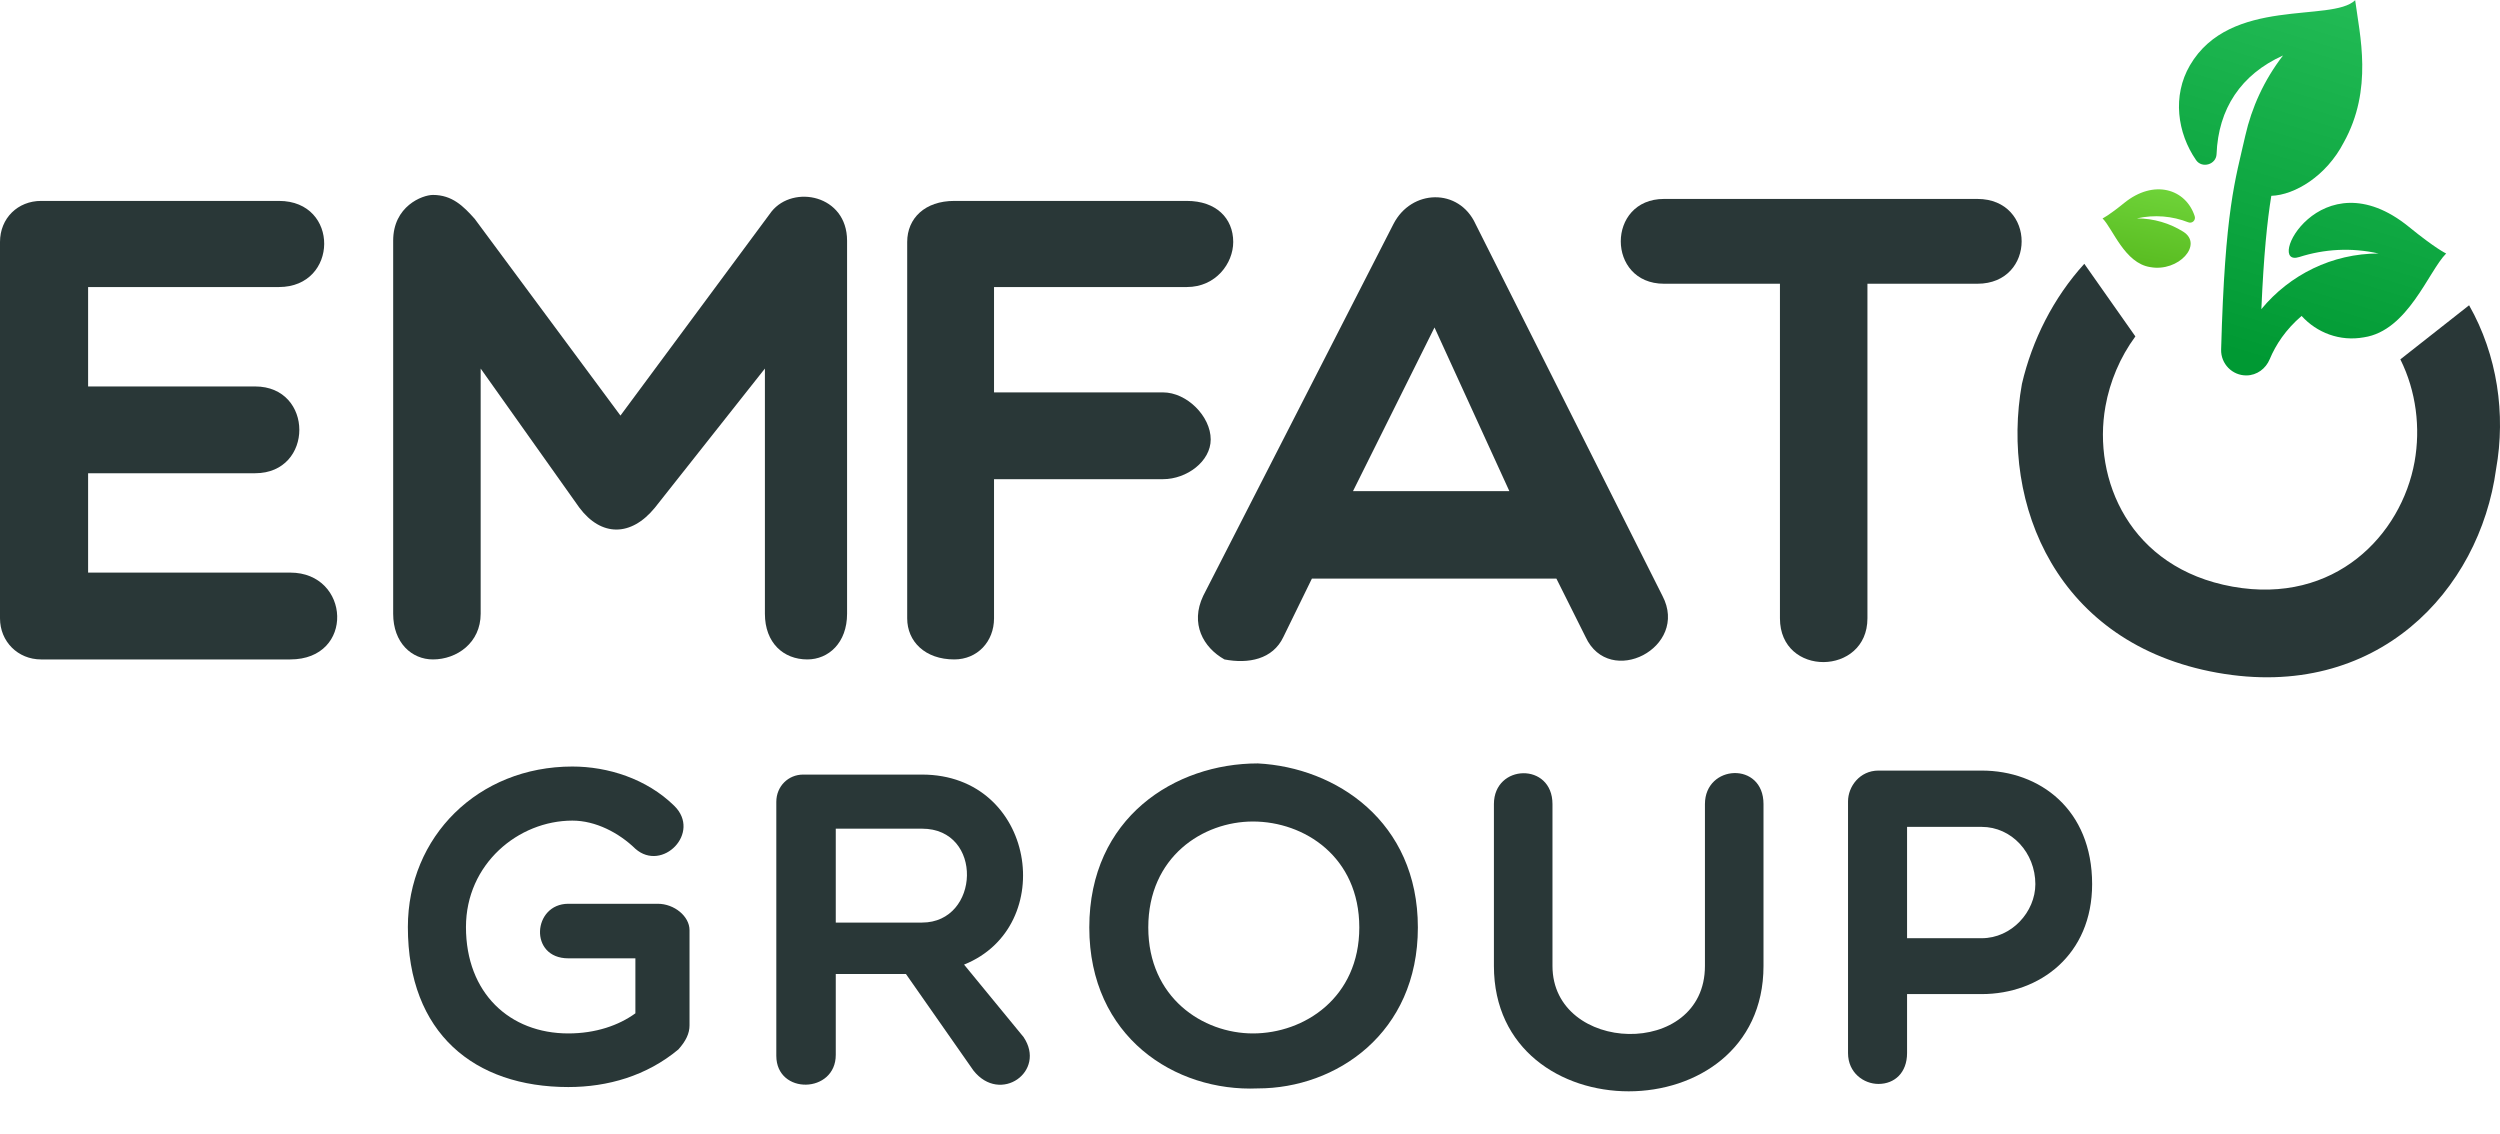
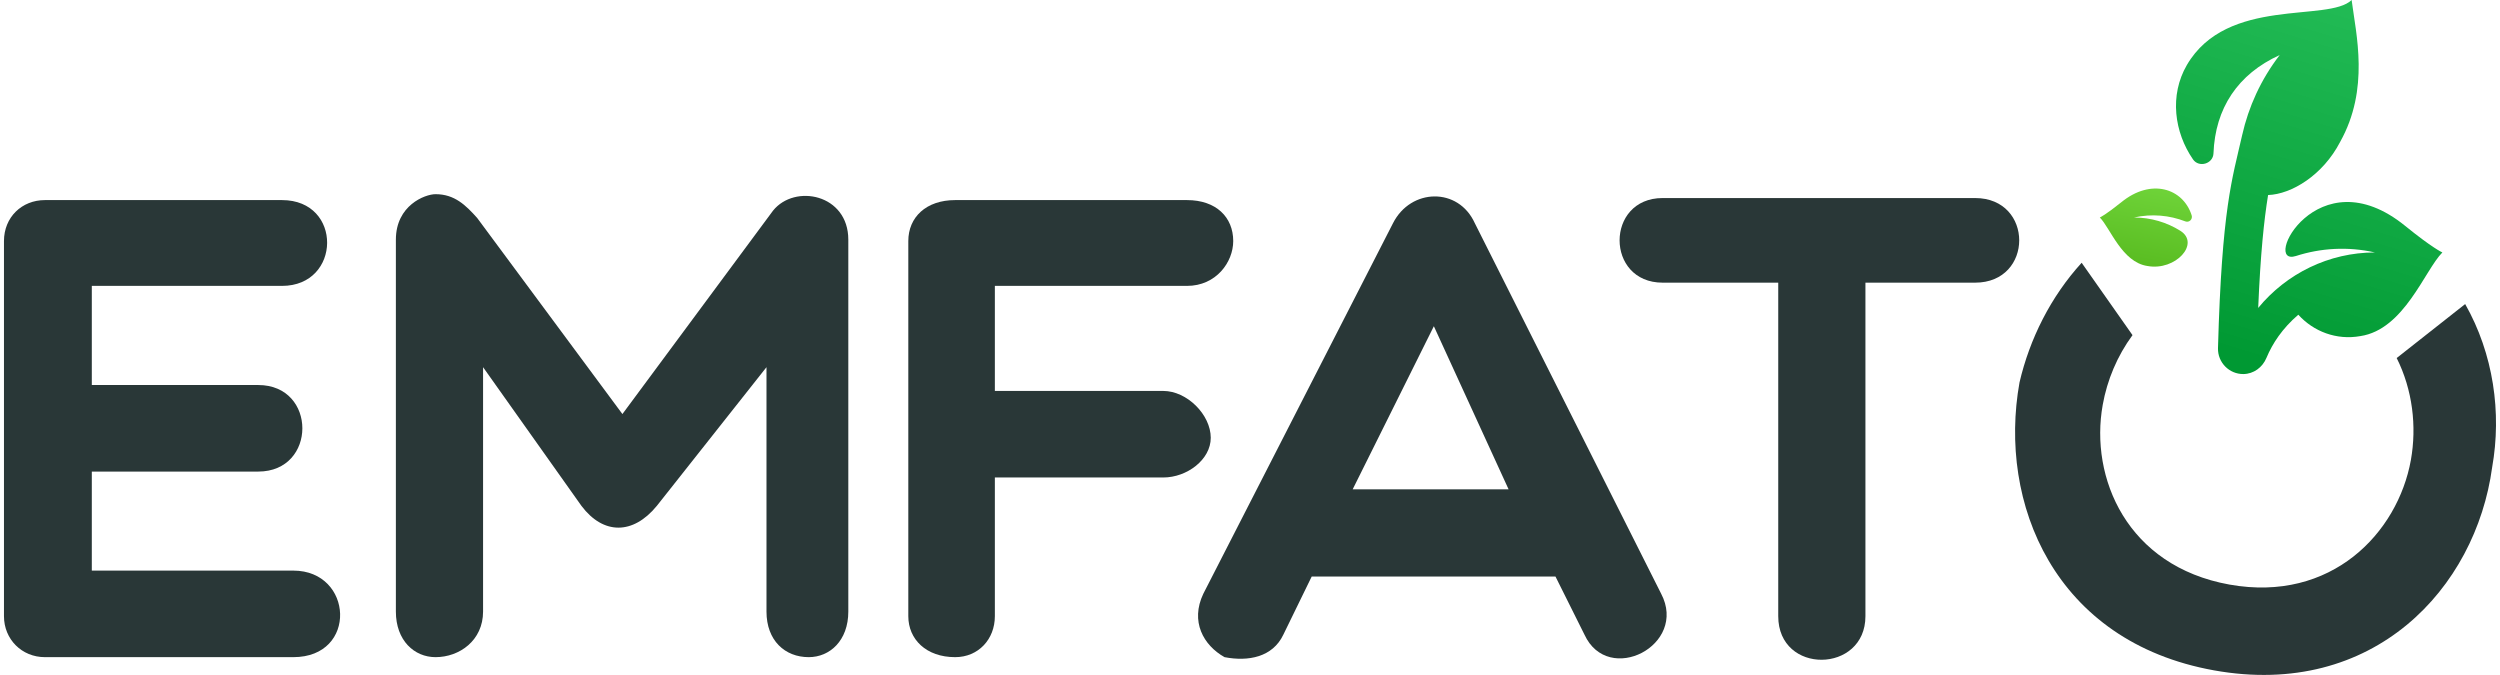
- <svg xmlns="http://www.w3.org/2000/svg" xml:space="preserve" width="600px" height="272px" version="1.1" style="shape-rendering:geometricPrecision; text-rendering:geometricPrecision; image-rendering:optimizeQuality; fill-rule:evenodd; clip-rule:evenodd" viewBox="0 0 530.62 240.46">
+ <svg xmlns="http://www.w3.org/2000/svg" xml:space="preserve" width="600px" height="162px" version="1.1" style="shape-rendering:geometricPrecision; text-rendering:geometricPrecision; image-rendering:optimizeQuality; fill-rule:evenodd; clip-rule:evenodd" viewBox="0 0 231.78 62.78">
  <defs>
    <style type="text/css">
   
    .fil0 {fill:#293737;fill-rule:nonzero}
-     .fil3 {fill:#293737;fill-rule:nonzero}
-     .fil2 {fill:url(#id0);fill-rule:nonzero}
-     .fil1 {fill:url(#id1);fill-rule:nonzero}
+     .fil1 {fill:url(#id0);fill-rule:nonzero}
+     .fil2 {fill:url(#id1);fill-rule:nonzero}
   
  </style>
-     <linearGradient id="id0" gradientUnits="userSpaceOnUse" x1="476.19" y1="75.5" x2="510.47" y2="-37.26">
+     <linearGradient id="id0" gradientUnits="userSpaceOnUse" x1="198.59" y1="24.72" x2="200.59" y2="13.84">
+       <stop offset="0" style="stop-opacity:1; stop-color:#59BC21" />
+       <stop offset="1" style="stop-opacity:1; stop-color:#79DE44" />
+     </linearGradient>
+     <linearGradient id="id1" gradientUnits="userSpaceOnUse" x1="208" y1="32.98" x2="222.98" y2="-16.27">
      <stop offset="0" style="stop-opacity:1; stop-color:#009933" />
      <stop offset="1" style="stop-opacity:1; stop-color:#33CC66" />
    </linearGradient>
-     <linearGradient id="id1" gradientUnits="userSpaceOnUse" x1="454.65" y1="56.58" x2="459.22" y2="31.69">
-       <stop offset="0" style="stop-opacity:1; stop-color:#59BC21" />
-       <stop offset="1" style="stop-opacity:1; stop-color:#79DE44" />
-     </linearGradient>
  </defs>
  <g id="Layer_x0020_1">
-     <g id="_2021828439440">
-       <path class="fil0" d="M61.6 139.92c13.78,0 12.8,-18.43 0,-18.43l-42.9 0 0 -21.09 35.45 0c12.51,0 12.51,-18.42 0,-18.42l-35.45 0 0 -21.1 40.51 0c12.66,0 12.94,-18.28 0,-18.28l-50.49 0c-4.92,0 -8.72,3.65 -8.72,8.72l0 79.88c0,4.92 3.8,8.72 8.72,8.72l52.88 0z" />
-       <path class="fil0" d="M122.97 107.71c4.64,6.19 10.97,6.19 16.03,0l23.35 -29.53 0 52.04c0,6.18 3.94,9.7 9,9.7 4.5,0 8.44,-3.52 8.44,-9.7l0 -79.18c0,-9.71 -11.39,-11.96 -16.03,-6.19l-32.07 43.31 -30.94 -41.76c-2.39,-2.68 -4.78,-5.07 -8.86,-5.07 -2.25,0 -8.44,2.39 -8.44,9.71l0 79.18c0,6.18 3.94,9.7 8.44,9.7 5.06,0 10.13,-3.52 10.13,-9.7l0 -52.04 20.95 29.53z" />
-       <path class="fil0" d="M251.91 60.88c6.18,0 9.84,-5.06 9.84,-9.56 0,-5.07 -3.66,-8.72 -9.84,-8.72l-49.37 0c-6.19,0 -9.99,3.65 -9.99,8.72l0 79.88c0,4.92 3.8,8.72 9.99,8.72 4.92,0 8.44,-3.8 8.44,-8.72l0 -29.54 35.86 0c5.07,0 10.13,-3.79 10.13,-8.43 0,-4.92 -5.06,-9.99 -10.13,-9.99l-35.86 0 0 -22.36 40.93 0z" />
-       <path class="fil0" d="M272.4 135.14l6.05 -12.38 51.89 0 6.19 12.38c5.06,10.97 22.08,2.25 16.32,-8.72l-39.66 -78.9c-3.52,-7.73 -13.64,-7.45 -17.44,0l-40.37 78.9c-2.81,5.91 0,10.97 4.51,13.5 5.06,0.98 10.26,0 12.51,-4.78zm14.77 -30.94l17.3 -34.74 15.89 34.74 -33.19 0z" />
-       <path class="fil0" d="M377.79 131.2c0,12.52 18.57,12.23 18.57,0l0 -71.02 23.34 0c12.52,0 12.52,-18 0,-18l-66.52 0c-12.23,0 -12.23,18 0,18l24.61 0 0 71.02z" />
-       <path class="fil0" d="M442.39 55.95c-6.59,7.24 -11.08,16.23 -13.24,25.49 -4.6,25.61 7.39,55.19 41.44,61.3 33.91,6.09 55.71,-17.44 59.2,-43.24 2.08,-11.61 0.29,-24.16 -5.73,-34.75l-14.59 11.48c3.38,6.77 4.3,14.56 3.02,21.73 -2.79,15.51 -16.89,30.41 -38.63,26.51 -21.86,-3.93 -29.77,-22.78 -26.98,-38.28 0.94,-5.26 3.1,-10.42 6.35,-14.83l-10.84 -15.41z" />
-       <path class="fil1" d="M456.4 56.65c6.01,1.09 11.32,-4.82 6.97,-7.53 -2.86,-1.78 -6.22,-2.81 -9.83,-2.81 3.78,-0.85 7.56,-0.49 10.92,0.83 0.83,0.33 1.64,-0.46 1.36,-1.3 -1.87,-5.78 -8.65,-7.93 -14.96,-2.81 -3.32,2.7 -4.56,3.27 -4.6,3.28 2.19,2.19 4.69,9.53 10.14,10.34z" />
-       <path class="fil2" d="M470.46 32.68c0.37,-9.64 5.17,-16.92 14.11,-20.95 -4.01,5.2 -6.65,11.02 -8.01,17.03 -2.11,9.37 -4.32,15.52 -5.13,45.38 -0.09,3.03 2.37,5.54 5.4,5.5 2.19,-0.03 4.07,-1.42 4.91,-3.44 1.29,-3.08 3.37,-6.27 6.77,-9.19 3.23,3.57 8.14,5.47 13.23,4.54 9.35,-1.39 13.71,-14.05 17.45,-17.79 -0.05,-0.03 -2.2,-1.01 -7.91,-5.66 -18.75,-15.22 -30.7,8.79 -23.27,6.41 5.28,-1.69 11.05,-2.06 16.83,-0.75 -9.8,0 -18.84,4.49 -24.87,11.81 0.5,-11.5 1.24,-18.7 2.11,-24.05 5.01,-0.17 11.69,-4.22 15.36,-11.3 6.31,-11.31 3.39,-22.9 2.44,-30.22l0 0c-4.96,4.8 -26.52,-0.83 -35.07,13.82 -3.78,6.48 -2.68,14.36 1.3,20.12 1.26,1.83 4.26,0.95 4.35,-1.26z" />
+     <g id="_1429116387760">
+       <path class="fil0" d="M26.91 61.12c6.02,0 5.59,-8.05 0,-8.05l-18.74 0 0 -9.21 15.48 0c5.47,0 5.47,-8.05 0,-8.05l-15.48 0 0 -9.22 17.69 0c5.53,0 5.66,-7.98 0,-7.98l-22.05 0c-2.15,0 -3.81,1.59 -3.81,3.81l0 34.89c0,2.15 1.66,3.81 3.81,3.81l23.1 0z" />
+       <path class="fil0" d="M53.71 47.05c2.03,2.7 4.8,2.7 7.01,0l10.2 -12.9 0 22.73c0,2.7 1.72,4.24 3.93,4.24 1.96,0 3.68,-1.54 3.68,-4.24l0 -34.59c0,-4.23 -4.97,-5.22 -7,-2.7l-14.01 18.92 -13.51 -18.24c-1.05,-1.17 -2.09,-2.21 -3.87,-2.21 -0.98,0 -3.69,1.04 -3.69,4.23l0 34.59c0,2.7 1.72,4.24 3.69,4.24 2.21,0 4.42,-1.54 4.42,-4.24l0 -22.73 9.15 12.9z" />
+       <path class="fil0" d="M110.03 26.59c2.71,0 4.3,-2.21 4.3,-4.17 0,-2.22 -1.59,-3.81 -4.3,-3.81l-21.56 0c-2.7,0 -4.36,1.59 -4.36,3.81l0 34.89c0,2.15 1.66,3.81 4.36,3.81 2.15,0 3.69,-1.66 3.69,-3.81l0 -12.9 15.66 0c2.21,0 4.42,-1.66 4.42,-3.69 0,-2.15 -2.21,-4.36 -4.42,-4.36l-15.66 0 0 -9.77 17.87 0z" />
+       <path class="fil0" d="M118.99 59.03l2.64 -5.41 22.67 0 2.7 5.41c2.21,4.79 9.64,0.98 7.13,-3.81l-17.33 -34.46c-1.53,-3.38 -5.96,-3.26 -7.61,0l-17.64 34.46c-1.23,2.58 0,4.79 1.97,5.9 2.21,0.43 4.48,0 5.47,-2.09zm6.45 -13.52l7.55 -15.17 6.95 15.17 -14.5 0z" />
+       <path class="fil0" d="M165.02 57.31c0,5.47 8.11,5.34 8.11,0l0 -31.02 10.2 0c5.47,0 5.47,-7.87 0,-7.87l-29.06 0c-5.34,0 -5.34,7.87 0,7.87l10.75 0 0 31.02z" />
+       <path class="fil0" d="M193.24 24.44c-2.88,3.16 -4.84,7.09 -5.78,11.13 -2.01,11.19 3.22,24.11 18.1,26.78 14.81,2.66 24.33,-7.62 25.86,-18.89 0.9,-5.07 0.12,-10.55 -2.51,-15.18l-6.37 5.02c1.48,2.95 1.88,6.36 1.32,9.49 -1.22,6.77 -7.38,13.28 -16.87,11.58 -9.55,-1.72 -13.01,-9.95 -11.79,-16.72 0.41,-2.3 1.35,-4.55 2.77,-6.48l-4.73 -6.73z" />
+       <path class="fil1" d="M199.36 24.74c2.62,0.48 4.94,-2.1 3.05,-3.28 -1.25,-0.78 -2.73,-1.23 -4.3,-1.23 1.65,-0.37 3.3,-0.21 4.77,0.36 0.36,0.14 0.71,-0.2 0.59,-0.57 -0.81,-2.52 -3.78,-3.46 -6.53,-1.22 -1.45,1.17 -1.99,1.42 -2.01,1.43 0.96,0.95 2.05,4.16 4.43,4.51z" />
+       <path class="fil2" d="M205.5 14.27c0.16,-4.2 2.26,-7.38 6.16,-9.15 -1.75,2.27 -2.9,4.82 -3.49,7.44 -0.93,4.1 -1.89,6.78 -2.25,19.83 -0.03,1.32 1.04,2.41 2.36,2.4 0.96,-0.01 1.78,-0.62 2.15,-1.51 0.56,-1.34 1.47,-2.73 2.96,-4.01 1.41,1.56 3.55,2.39 5.77,1.99 4.09,-0.61 5.99,-6.14 7.63,-7.78 -0.03,-0.01 -0.96,-0.44 -3.46,-2.47 -8.19,-6.65 -13.41,3.84 -10.16,2.8 2.3,-0.74 4.82,-0.9 7.35,-0.33 -4.28,0 -8.23,1.96 -10.86,5.16 0.21,-5.02 0.54,-8.16 0.92,-10.5 2.19,-0.08 5.1,-1.85 6.7,-4.94 2.76,-4.94 1.48,-10 1.07,-13.2l0 0c-2.16,2.1 -11.58,-0.36 -15.32,6.04 -1.65,2.83 -1.17,6.27 0.57,8.79 0.55,0.79 1.86,0.41 1.9,-0.56z" />
    </g>
-     <path class="fil3" d="M146.35 217.59l0 -20.21c0,-2.94 -3.23,-5.6 -6.74,-5.6l-18.98 0c-7.59,0 -8.44,11.58 0,11.58l14.23 0 0 11.67c-3.51,2.56 -8.44,4.27 -14.23,4.27 -12.43,0 -21.73,-8.54 -21.73,-22.58 0,-13.38 11.11,-22.59 22.59,-22.59 4.93,0 9.86,2.57 13.37,5.98 5.7,5.03 14.05,-3.41 8.26,-9.11 -5.88,-5.78 -14.14,-8.35 -21.63,-8.35 -20.02,0 -34.92,14.9 -34.92,34.07 0,22.58 14.14,33.96 34.06,33.96 8.35,0 16.61,-2.37 23.34,-7.97 1.62,-1.8 2.38,-3.41 2.38,-5.12z" />
-     <path id="1" class="fil3" d="M177.39 206.68l14.89 0 14.33 20.49c5.69,7.21 15.56,0.19 10.63,-7.11l-12.62 -15.37c20.11,-8.07 15.18,-40.33 -8.92,-40.33l-25.24 0c-3.13,0 -5.69,2.47 -5.69,5.79l0 53.89c0,8.35 12.62,8.07 12.62,-0.19l0 -17.17zm0 -30.84l18.31 0c13.09,0 12.33,19.93 0,19.93l-18.31 0 0 -19.93z" />
-     <path id="2" class="fil3" d="M300.94 196.81c0,-22.49 -17.37,-33.97 -33.97,-34.82 -17.55,0 -35.77,11.48 -35.77,34.82 0,23.25 18.22,34.92 35.77,34.16 16.6,0 33.97,-11.67 33.97,-34.16zm-12.43 0c0,14.9 -11.67,22.49 -22.58,22.49 -10.63,0 -22.21,-7.59 -22.21,-22.49 0,-14.99 11.58,-22.49 22.21,-22.49 10.91,0 22.58,7.5 22.58,22.49z" />
-     <path id="3" class="fil3" d="M361.87 204.97c0,19.83 -32.36,18.69 -32.36,0l0 -34.35c0,-8.92 -12.43,-8.54 -12.43,0l0 34.35c0,35.49 57.22,35.49 57.22,0l0 -34.35c0,-9.11 -12.43,-8.44 -12.43,0l0 34.35z" />
-     <path id="4" class="fil3" d="M392.24 223.47c0,4.18 3.33,6.55 6.46,6.55 3.41,0 6.07,-2.37 6.07,-6.55l0 -12.52 15.84 0c12.34,0 23.44,-8.35 23.44,-23.34 0,-15.85 -11.1,-24.1 -23.44,-24.1l-21.91 0c-3.99,0 -6.46,3.41 -6.46,6.54l0 53.42zm28.37 -48.01c6.36,0 11.39,5.51 11.39,12.15 0,5.88 -5.03,11.48 -11.39,11.48l-15.84 0 0 -23.63 15.84 0z" />
  </g>
</svg>
